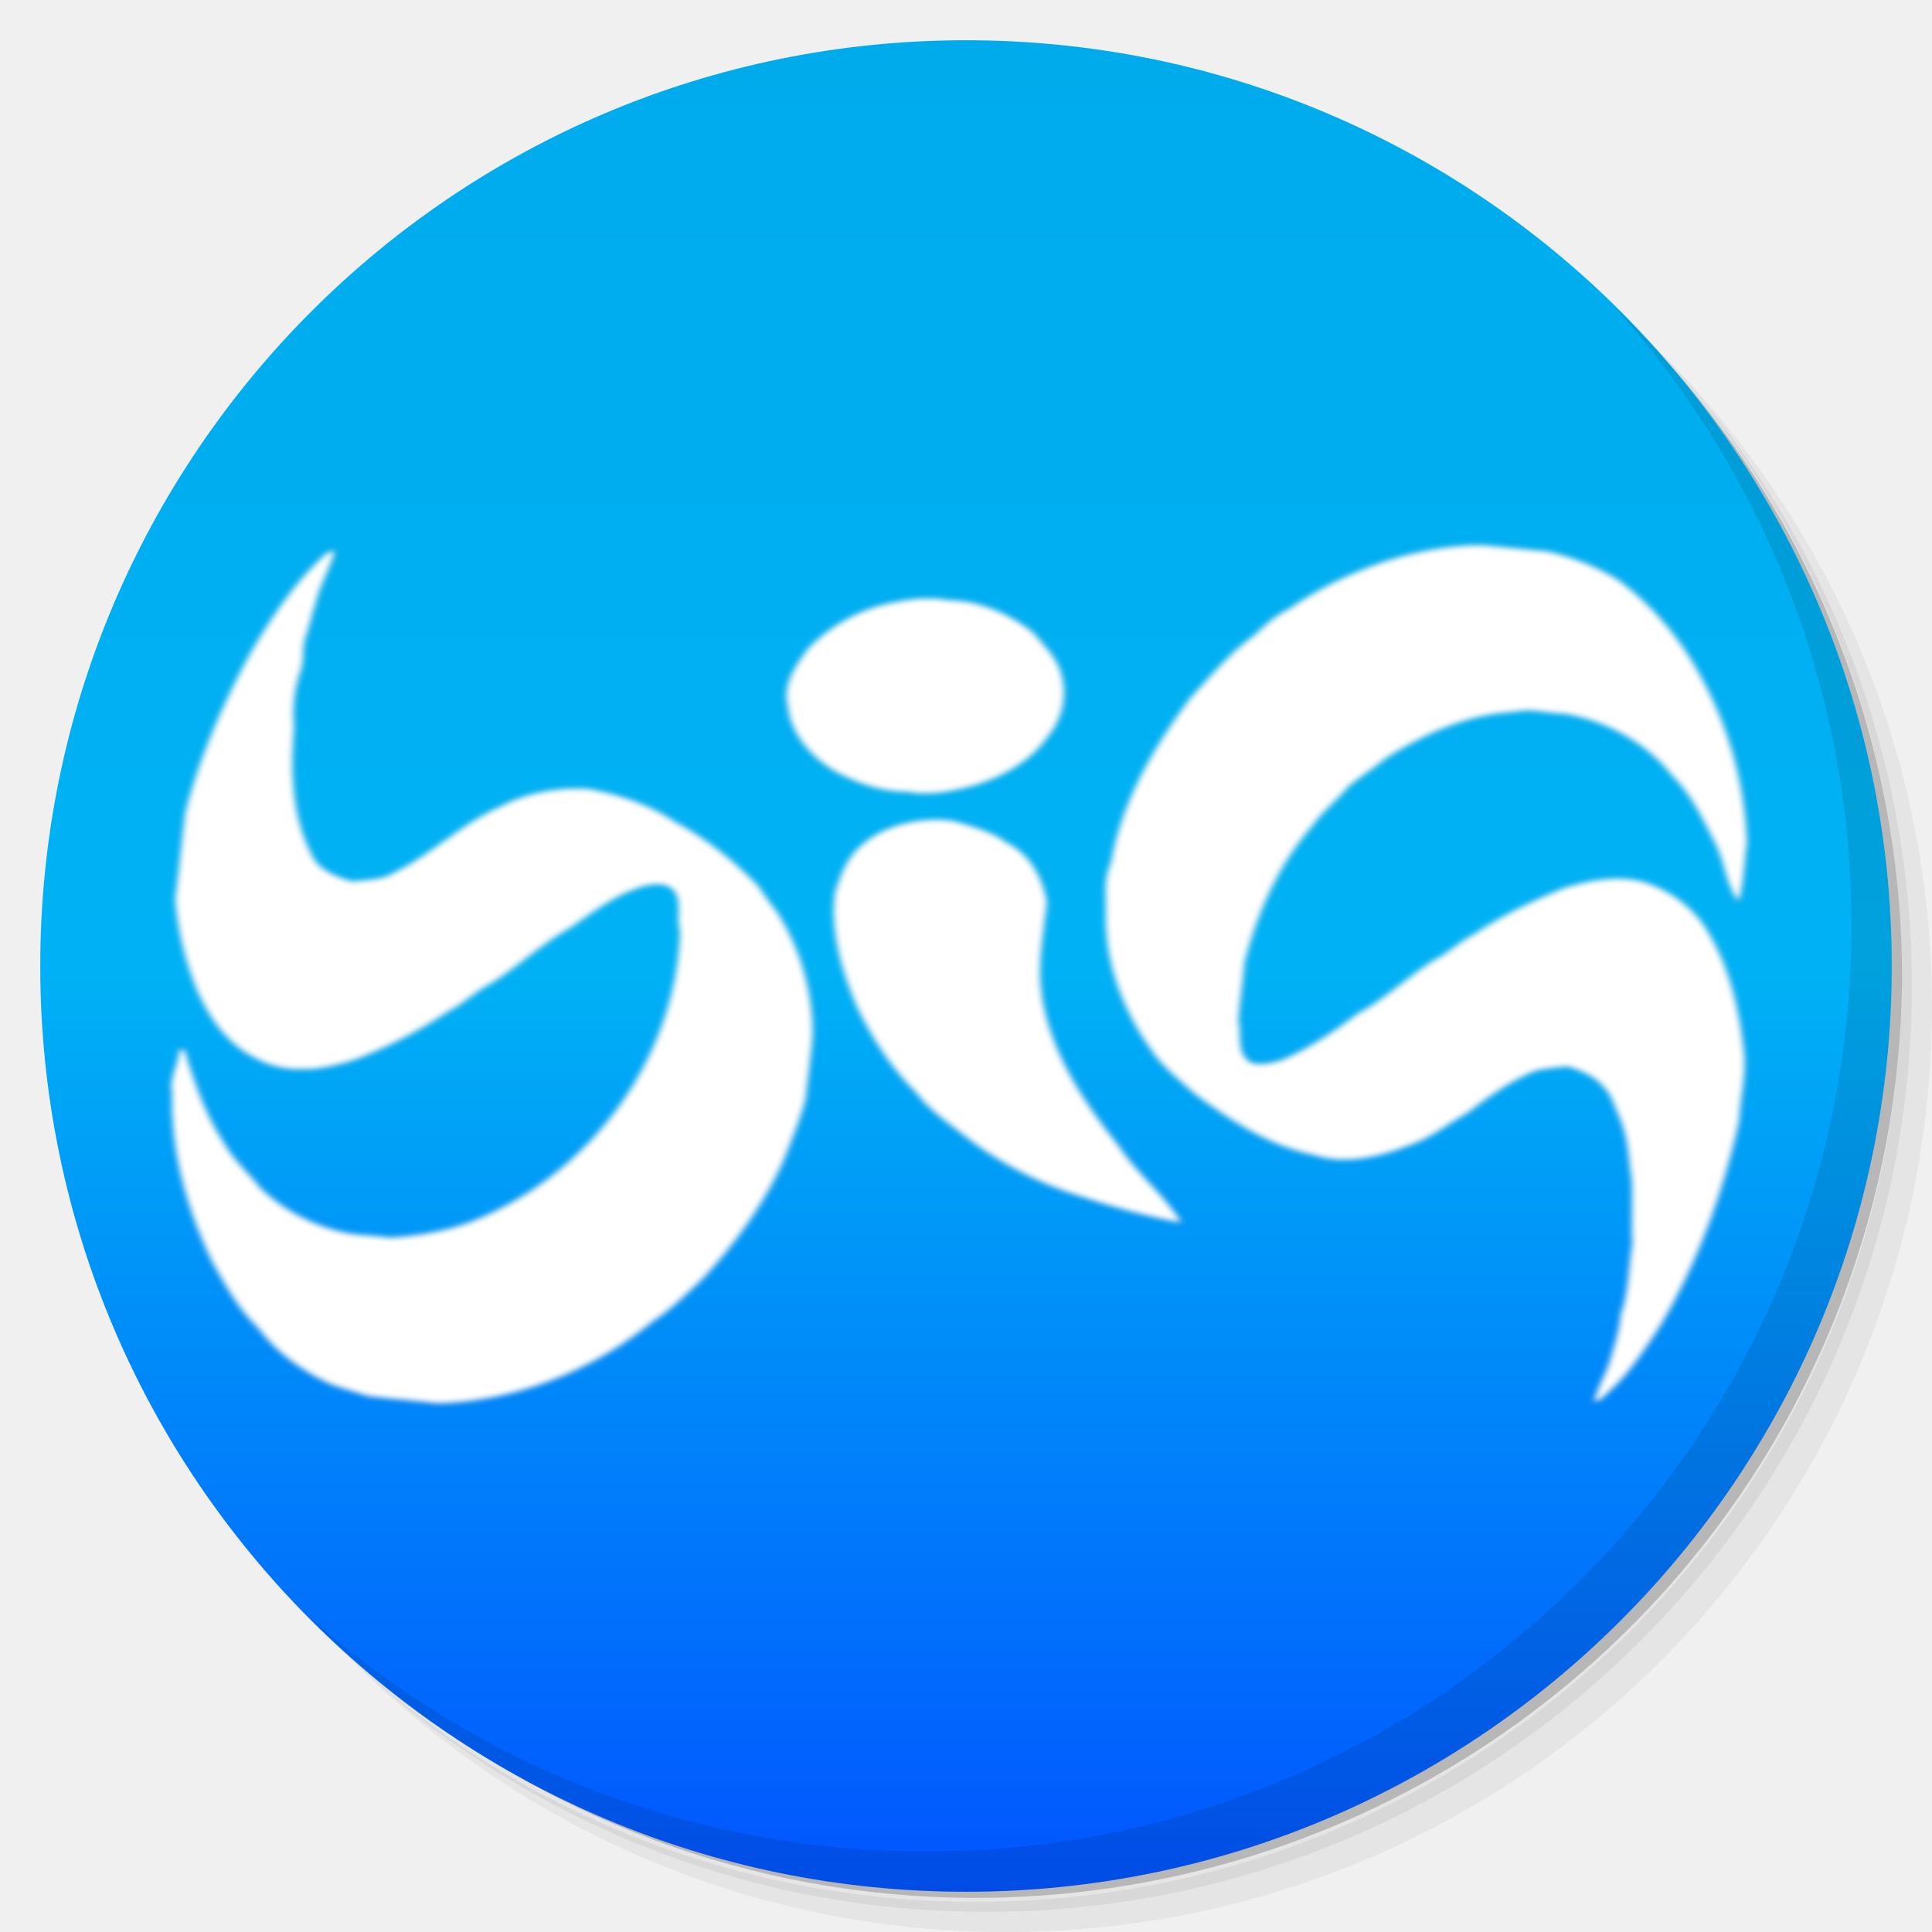
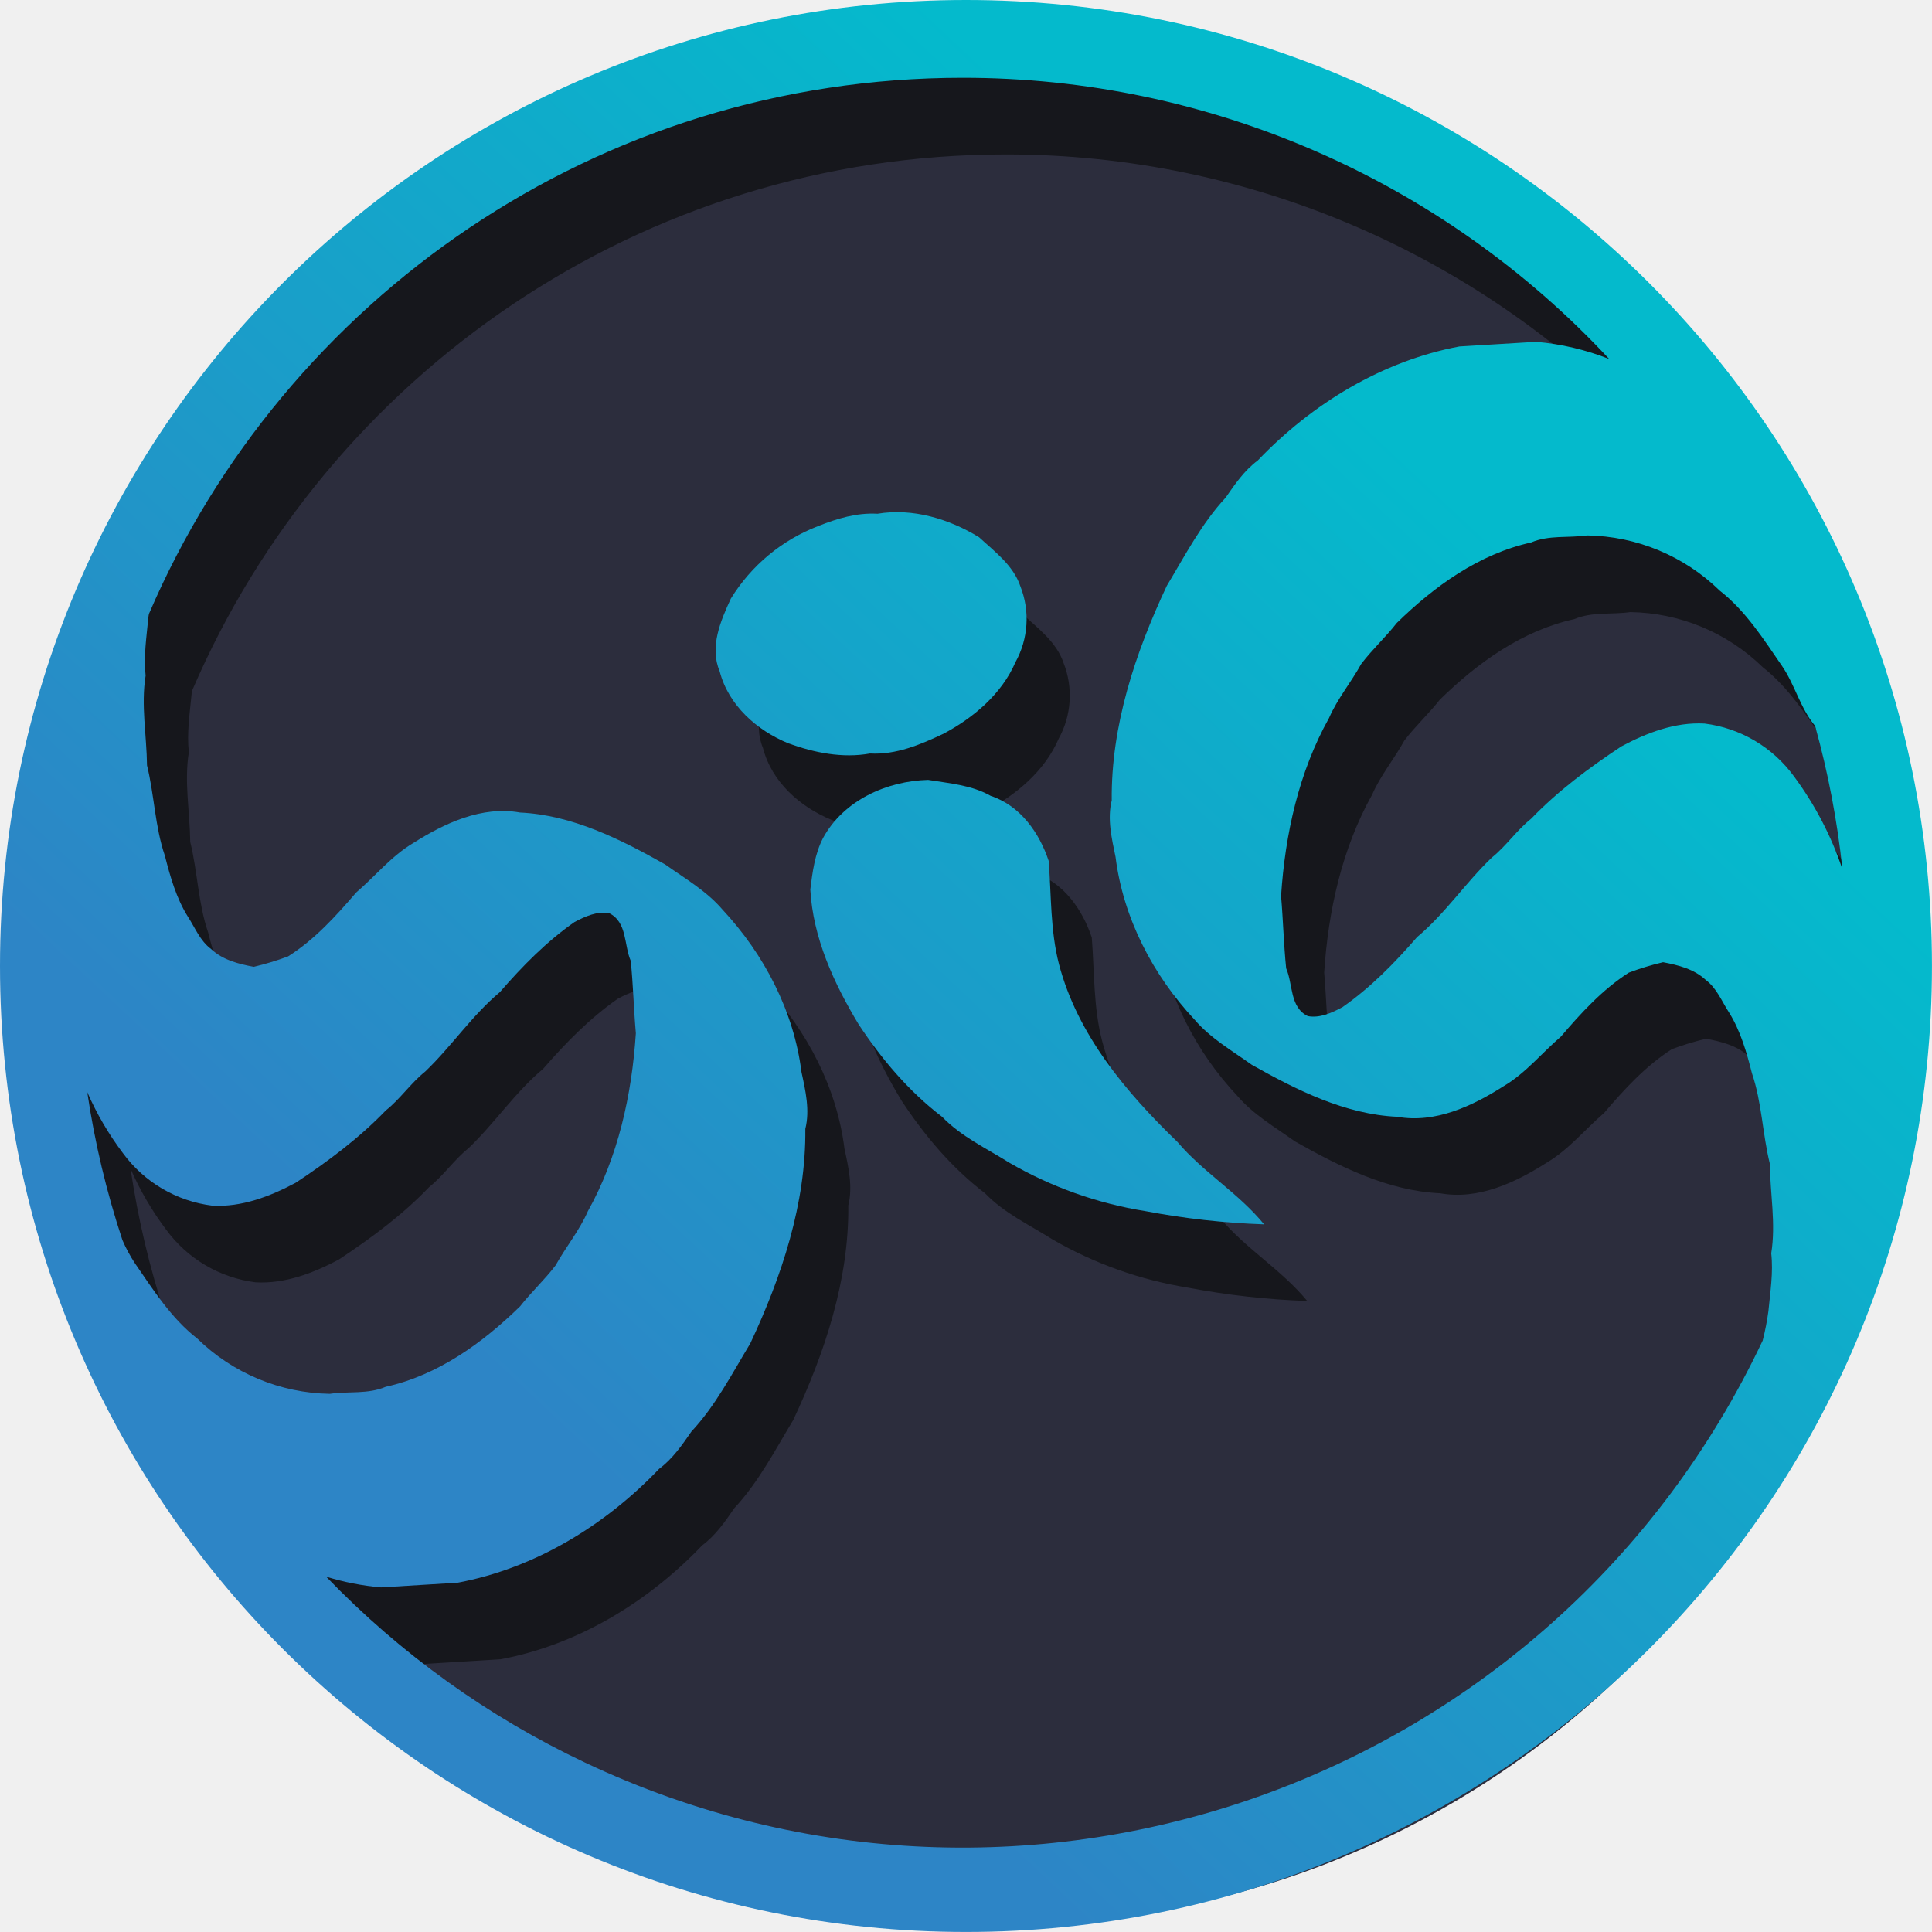
- <svg xmlns="http://www.w3.org/2000/svg" xmlns:xlink="http://www.w3.org/1999/xlink" viewBox="0 0 48 48" version="1.1" id="svg51">
-   <defs id="defs7">
-     <linearGradient y2="46.576" y1="1" gradientUnits="userSpaceOnUse" x2="24.203" x1="24" id="linearGradient208" spreadMethod="pad">
-       <stop offset="0" style="stop-color:#0154ff;stop-opacity:1;" id="stop206" />
-       <stop id="stop1070" style="stop-color:#00b2f5;stop-opacity:1;" offset="0.5" />
-       <stop style="stop-color:#00abec;stop-opacity:1" id="stop204" offset="1" />
+ <svg xmlns="http://www.w3.org/2000/svg" xmlns:xlink="http://www.w3.org/1999/xlink" viewBox="0 0 507.27 507.27">
+   <defs>
+     <style>.cls-1{fill:#16171c;stroke:#000;stroke-miterlimit:10;}.cls-2{fill:#2c2d3d;}.cls-3{fill:url(#linear-gradient);}.cls-4{fill:url(#linear-gradient-2);}.cls-5{fill:url(#linear-gradient-3);}</style>
+     <linearGradient id="linear-gradient" x1="70.74" y1="207.69" x2="304.39" y2="456.44" gradientTransform="matrix(1, 0, 0, -1, 16.81, 529.63)" gradientUnits="userSpaceOnUse">
+       <stop offset="0" stop-color="#2d85c6" />
+       <stop offset="1" stop-color="#04bacc" />
    </linearGradient>
-     <linearGradient y2="46.576" y1="1" gradientUnits="userSpaceOnUse" x2="24.203" x1="24" id="linearGradient200">
-       <stop offset="0" style="stop-color:#01b9ff;stop-opacity:1" id="stop198" />
-       <stop style="stop-color:#00abec;stop-opacity:1" id="stop196" offset="1" />
-     </linearGradient>
-     <linearGradient id="linearGradient4246" x1="24" x2="24.203" gradientUnits="userSpaceOnUse" y1="1" y2="46.576" xlink:href="#linearGradient208" spreadMethod="reflect">
-       <stop style="stop-color:#00abec;stop-opacity:1" id="stop2" />
-       <stop offset="1" style="stop-color:#01b9ff;stop-opacity:1" id="stop4" />
-     </linearGradient>
-     <filter id="filter4211">
-       <feGaussianBlur stdDeviation="0.938" id="feGaussianBlur4213" />
-     </filter>
-     <linearGradient xlink:href="#linearGradient208" id="linearGradient1060" x1="1" y1="24" x2="47" y2="24" gradientUnits="userSpaceOnUse" spreadMethod="pad" />
+     <linearGradient id="linear-gradient-2" x1="146.39" y1="136.63" x2="380.04" y2="385.38" xlink:href="#linear-gradient" />
+     <linearGradient id="linear-gradient-3" x1="127.32" y1="154.54" x2="360.97" y2="403.29" xlink:href="#linear-gradient" />
  </defs>
-   <g id="g15">
-     <path d="m 36.31 5 c 5.859 4.062 9.688 10.831 9.688 18.5 c 0 12.426 -10.07 22.5 -22.5 22.5 c -7.669 0 -14.438 -3.828 -18.5 -9.688 c 1.037 1.822 2.306 3.499 3.781 4.969 c 4.085 3.712 9.514 5.969 15.469 5.969 c 12.703 0 23 -10.298 23 -23 c 0 -5.954 -2.256 -11.384 -5.969 -15.469 c -1.469 -1.475 -3.147 -2.744 -4.969 -3.781 z m 4.969 3.781 c 3.854 4.113 6.219 9.637 6.219 15.719 c 0 12.703 -10.297 23 -23 23 c -6.081 0 -11.606 -2.364 -15.719 -6.219 c 4.16 4.144 9.883 6.719 16.219 6.719 c 12.703 0 23 -10.298 23 -23 c 0 -6.335 -2.575 -12.06 -6.719 -16.219 z" style="opacity:0.05" id="path9" />
-     <path d="m 41.28 8.781 c 3.712 4.085 5.969 9.514 5.969 15.469 c 0 12.703 -10.297 23 -23 23 c -5.954 0 -11.384 -2.256 -15.469 -5.969 c 4.113 3.854 9.637 6.219 15.719 6.219 c 12.703 0 23 -10.298 23 -23 c 0 -6.081 -2.364 -11.606 -6.219 -15.719 z" style="opacity:0.1" id="path11" />
-     <path d="m 31.25 2.375 c 8.615 3.154 14.75 11.417 14.75 21.13 c 0 12.426 -10.07 22.5 -22.5 22.5 c -9.708 0 -17.971 -6.135 -21.12 -14.75 a 23 23 0 0 0 44.875 -7 a 23 23 0 0 0 -16 -21.875 z" style="opacity:0.2" id="path13" />
-   </g>
-   <g transform="matrix(0,-1,1,0,0,48)" style="fill:url(#linearGradient4246);fill-opacity:1" id="g19">
-     <path d="M 24,1 C 36.703,1 47,11.297 47,24 47,36.703 36.703,47 24,47 11.297,47 1,36.703 1,24 1,11.297 11.297,1 24,1 Z" id="path17" style="fill-opacity:1.0;fill:url(#linearGradient1060);fill-rule:evenodd" />
-   </g>
-   <g id="g49">
-     <path d="m 40.03 7.531 c 3.712 4.084 5.969 9.514 5.969 15.469 0 12.703 -10.297 23 -23 23 c -5.954 0 -11.384 -2.256 -15.469 -5.969 4.178 4.291 10.01 6.969 16.469 6.969 c 12.703 0 23 -10.298 23 -23 0 -6.462 -2.677 -12.291 -6.969 -16.469 z" style="opacity:0.1" id="path47" />
-   </g>
-   <g id="g2402" transform="matrix(0.08439216,0,0,0.07762679,2.526093,10.77396)" style="fill:#ffffff;filter:url(#filter4211)">
-     <path id="path6" d="M 349.3,56.2 C 365.6,44 385.5,36 406,35.6 c 6.7,0.7 13.3,1.4 19.9,2.1 7.4,1.9 14.7,5 21,9.4 10,8.2 18,18.7 23.7,30.2 8.6,16.6 13.2,35.2 13.8,53.7 -0.9,6.3 -0.8,12.7 -2.5,18.8 -3.8,-5.3 -4,-12.3 -6.7,-18.1 -3.6,-7.7 -7,-15.8 -12.8,-22.1 -7.5,-10.4 -19.1,-17.6 -31.7,-19.9 -4.9,-0.1 -9.8,-1.8 -14.7,-0.6 -13.9,0.7 -26.8,7.1 -38,14.9 -3.5,3.2 -7.5,5.8 -10.9,9 -3.4,4.3 -7.6,7.9 -10.6,12.5 -10.1,12.6 -16.3,28 -20,43.7 -0.5,6.3 -1.4,12.5 -1.8,18.8 1.1,4.4 -0.8,10.1 3.5,13.2 3,1.1 6.3,0.2 9.3,-0.8 8,-3.8 15.3,-9.1 22.2,-14.8 8.2,-4.8 14.8,-11.9 22.6,-17.2 4.3,-2.4 7.6,-6 11.8,-8.3 8.1,-6 17.1,-10.6 26.3,-14.7 7.1,-2.4 14.9,-4 22.4,-2.3 8.9,2.6 16.6,9.1 20.7,17.4 6.4,12 8.9,25.6 10.2,38.9 0.3,6.9 -1.3,13.8 -1.6,20.7 -4.7,22.7 -12.1,45.2 -23.3,65.6 -4.3,7 -8.4,14.1 -14.1,20 -1.7,1.5 -3,3.8 -5.4,4.2 0.9,-4.5 3.4,-8.6 4.6,-13 1.3,-4.9 2.9,-9.7 3.2,-14.8 2.5,-7.4 2.3,-15.4 3.5,-23.1 -0.6,-8 0.6,-16.1 -0.7,-24 -0.5,-5.6 -1.1,-11.4 -3.3,-16.6 -1.4,-3.2 -2.1,-6.8 -4.6,-9.4 -2.5,-3.3 -6.4,-5 -10.2,-6.4 -3.1,0.2 -6.2,0.6 -9.3,1.2 -7.5,3.2 -14,8.3 -20.2,13.5 -5.6,3.4 -10.6,7.9 -16.8,10.3 -8.9,3.8 -19.2,6.7 -28.7,3.3 -13.3,-2.9 -24.7,-11.2 -35.1,-19.6 -4.5,-4.5 -9.5,-8.6 -12.8,-14.1 -8.8,-13.3 -14,-29.2 -13.3,-45.2 -0.2,-4.9 -0.5,-10.1 1.5,-14.7 3,-19.2 12.4,-36.9 23.4,-52.8 6,-7 11.6,-14.5 18.9,-20.1 3,-3.1 6,-6.2 9.9,-8.2 z" style="fill:#ffffff;stroke:#000000;stroke-width:0.094" />
-     <path id="path8" d="m 65.2,39.2 c 0.9,-1 2.1,-1.6 3.5,-1.9 -1.4,6 -4.6,11.4 -5.8,17.5 -1.2,3.4 -1.6,6.9 -2.8,10.2 -1.1,3.4 -0.4,7 -1.3,10.3 -2,6 -2.7,12.4 -2.1,18.7 -1.1,14.3 -0.8,29.4 6,42.4 2.5,3.8 7,5.7 11.3,6.9 4.1,-0.7 8.7,-0.3 12.3,-3 11.1,-5.9 19.6,-15.6 31.1,-21 7.7,-4.5 16.8,-6.1 25.6,-5.7 9.2,1.8 18.2,5 25.8,10.6 9.3,5.4 17.4,12.5 24.5,20.5 1.9,3.1 3.9,6.1 6,9.1 6.6,11.6 10,24.9 10.1,38.3 -0.5,6.9 -1.4,13.9 -2.1,20.8 -1.7,7 -4.3,13.7 -6.8,20.5 -5.8,13.6 -14.1,26.1 -23.7,37.3 -4.7,4.7 -9.1,9.7 -14.6,13.5 -17.3,15.5 -39.9,25.5 -63.2,26.2 -6.8,-0.9 -13.7,-1.4 -20.5,-2.3 -3.6,-1.3 -7.3,-2.3 -10.8,-3.7 C 59.1,300.2 51.3,294 45.9,286.1 40.1,280.1 36.4,272.6 32.6,265.3 25,248.3 20.2,229.7 20.7,211 c -1,-4.8 1.9,-9.1 2.1,-13.8 0.4,-0.1 1.2,-0.1 1.6,-0.1 2.8,10.3 6.1,20.6 11.6,29.8 2.7,5.4 7.2,9.6 10.7,14.4 7.2,7.6 16.7,12.9 27,14.8 3.8,0.5 7.5,0.6 11.3,1.2 8.2,-0.6 16.5,-2.1 24.2,-5.3 35.9,-15.6 60,-53.8 61,-92.6 -1.1,-4.1 0.5,-8.6 -1.3,-12.4 -2.2,-3.8 -7.1,-2.9 -10.6,-1.7 -7.6,2.7 -13.8,8 -20.2,12.8 -8.4,5.1 -15.2,12.2 -23.3,17.8 -4.6,2.5 -8.2,6.6 -12.8,9.1 -8.4,6.1 -17.4,11.2 -26.9,15.2 -9.3,3.4 -20.3,5.3 -29.3,0 C 37,195.7 31.6,187 28,178.1 24.5,168.8 22.3,158.9 21.6,149 c 1.1,-9.3 1.9,-18.6 3,-27.9 C 28.8,103.3 35.7,86.2 43.9,69.9 49.8,59 56.4,48.1 65.2,39.2 Z" style="fill:#ffffff;stroke:#000000;stroke-width:0.094" />
-     <path id="path10" d="m 233.5,53.9 c 5.1,-1.1 10.4,-1.8 15.7,-0.6 9.3,0 18.2,4.4 25.1,10.4 3.4,4.4 7.6,8.7 8.5,14.4 1.6,6.7 -0.3,13.9 -4.5,19.3 -4.9,7.6 -13.2,12.5 -21.6,15.3 -6.4,1.8 -13.1,3.4 -19.7,1.9 -7.3,0.1 -14.3,-2.6 -20.5,-6.1 -7.6,-4.7 -13.8,-12.4 -14.6,-21.5 -1.6,-6.7 2.4,-12.9 6,-18.2 6.7,-7.5 15.6,-13 25.6,-14.9 z" style="fill:#ffffff;stroke:#000000;stroke-width:0.094" />
-     <path id="path12" d="m 221.3,134.3 c 6.9,-8.8 18.8,-11.9 29.5,-10.4 5.3,1.8 11,3.2 15.4,6.8 7.2,3.8 10.9,11.6 12.1,19.2 -0.8,9 -2.6,18 -1.8,27 1.7,18.9 11.7,35.8 22.8,50.8 5.3,8.9 13.5,15.8 18.7,24.9 -10.2,-2 -20.2,-5 -29.9,-8.5 -12,-4 -23.2,-10.3 -32.9,-18.3 -5.3,-4.7 -11.3,-8.8 -15.3,-14.7 -7.5,-8 -13.1,-17.5 -17.5,-27.4 -4.6,-11.6 -8,-24.2 -6.6,-36.7 1.3,-4.4 2.7,-9 5.5,-12.7 z" style="fill:#ffffff;stroke:#000000;stroke-width:0.094" />
+   <g id="Layer_3" data-name="Layer 3">
+     <circle class="cls-1" cx="254.26" cy="255.58" r="250.81" />
+     <path class="cls-2" d="M465.22,177.57a50.89,50.89,0,0,0-34.8-14.49c-4.89.71-10-.15-14.71,1.85-13.69,3-25.45,11.51-35.28,21.13-2.94,3.75-6.48,7-9.33,10.75-2.66,4.84-6.24,9.12-8.45,14.19-7.94,14.2-11.54,30.53-12.6,46.74.55,6.37.69,12.68,1.34,19,1.83,4.19.89,10.17,5.67,12.54,3.17.59,6.3-.85,9.11-2.35,7.32-5.1,13.69-11.58,19.6-18.4,7.35-6.13,12.72-14.28,19.59-20.85,3.87-3.1,6.55-7.21,10.34-10.21,7.05-7.33,15.23-13.4,23.69-19,6.65-3.56,14.14-6.44,21.87-6a34.29,34.29,0,0,1,23.46,13.86,87.42,87.42,0,0,1,12.73,24.43,230.5,230.5,0,0,0-7.17-37.65c-3.85-4.57-5.3-10.81-8.66-15.71C476.76,190.35,472,182.87,465.22,177.57Z" transform="translate(-2.37 -2.37)" />
+     <path class="cls-2" d="M52.32,223.44c1.93,7.84,2.08,16.09,4.69,23.73,1.39,5.48,3,11.14,6,15.94,1.93,2.95,3.22,6.41,6.14,8.57,3,2.87,7.2,3.91,11.2,4.67a78.45,78.45,0,0,0,9-2.74c6.92-4.43,12.53-10.58,17.82-16.78,5-4.28,9.24-9.58,15-13,8.24-5.21,18-9.8,28-8,13.69.63,26.4,7,38.13,13.63,5.22,3.72,10.87,7,15.07,11.88C214.32,273.09,222.1,288,224.1,304c1.06,4.86,2.22,10,1,14.86.21,19.58-6.18,38.73-14.46,56.36-4.8,7.95-9.12,16.33-15.44,23.11-2.47,3.58-4.93,7.16-8.47,9.8-14.16,14.83-32.6,26.09-52.91,29.9l-20.12,1.23a70.76,70.76,0,0,1-14.42-2.82,232.34,232.34,0,0,0,68,48.82c116,54.78,254.43,5.16,309.21-110.82a67.7,67.7,0,0,0,1.5-7.71c.48-5.08,1.27-10.12.74-15.19,1.25-7.76-.28-15.68-.37-23.53-1.92-7.85-2.08-16.1-4.69-23.73-1.38-5.48-2.95-11.14-6-15.94-1.92-2.95-3.22-6.41-6.13-8.58-3-2.86-7.2-3.9-11.2-4.66a72.38,72.38,0,0,0-9,2.74c-6.92,4.43-12.53,10.58-17.83,16.78-5,4.29-9.24,9.59-15,13-8.25,5.26-18,9.86-28,8.06-13.7-.63-26.41-7-38.14-13.63-5.22-3.73-10.87-7-15.06-11.88-11-11.7-18.74-26.7-20.74-42.7-1-4.85-2.22-9.95-1-14.85-.21-19.58,6.18-38.73,14.47-56.36,4.79-7.95,9.11-16.34,15.43-23.12,2.47-3.58,4.93-7.16,8.47-9.79,14.17-14.84,32.61-26.1,52.91-29.91L417,112.25a67.25,67.25,0,0,1,19.21,4.51A231.63,231.63,0,0,0,266.43,42.92c-95.83,0-178.08,58-213.6,140.74a7.94,7.94,0,0,0-.16,1c-.48,5.09-1.27,10.12-.72,15.24C50.7,207.67,52.23,215.59,52.32,223.44Zm239.42,52.22c4.83,18.49,17.58,33.62,31.11,46.68,6.75,8,16,13.42,22.75,21.62a204.94,204.94,0,0,1-31.15-3.47,104.22,104.22,0,0,1-35.74-12.7c-6-3.79-12.65-6.87-17.65-12.06-8.78-6.7-15.94-15.21-21.94-24.31-6.5-10.76-12-22.72-12.67-35.37.56-4.59,1.19-9.39,3.35-13.53,5.39-9.9,16.7-15,27.58-15.25,5.57.91,11.44,1.35,16.44,4.2,7.78,2.57,12.76,9.71,15.21,17.06C289.74,257.61,289.45,266.85,291.74,275.66Zm-86.14-96a46.48,46.48,0,0,1,23-19.07c4.89-1.94,10-3.52,15.5-3.21,9.24-1.55,18.82,1.35,26.67,6.16,4.11,3.8,9,7.38,10.85,12.89a23.38,23.38,0,0,1-1.3,19.93c-3.61,8.36-11,14.61-18.92,18.79-6.06,2.86-12.45,5.56-19.26,5.17-7.23,1.31-14.64-.2-21.37-2.65-8.33-3.4-15.78-10-18.08-18.93C200,192.36,202.9,185.53,205.6,179.67Z" transform="translate(-2.37 -2.37)" />
+     <path class="cls-2" d="M46,325.24a79.35,79.35,0,0,1-9.35-16,230.85,230.85,0,0,0,9.24,38.87,41.77,41.77,0,0,0,3.23,6c4.86,7.06,9.59,14.54,16.4,19.83a51,51,0,0,0,34.81,14.52c4.88-.72,10,.15,14.7-1.85,13.7-3,25.45-11.52,35.28-21.13,3-3.76,6.49-7,9.33-10.76,2.67-4.83,6.24-9.11,8.45-14.18,7.94-14.2,11.54-30.53,12.6-46.75-.55-6.36-.69-12.67-1.34-19-1.82-4.19-.88-10.17-5.67-12.53-3.11-.59-6.29.85-9.11,2.34-7.31,5.11-13.69,11.59-19.59,18.4-7.35,6.14-12.73,14.29-19.6,20.85-3.87,3.1-6.55,7.21-10.34,10.21-7,7.32-15.22,13.39-23.68,19-6.66,3.55-14.14,6.44-21.88,6A34.4,34.4,0,0,1,46,325.24Z" transform="translate(-2.37 -2.37)" />
+     <path class="cls-3" d="M230.8,200.21c6.81.39,13.2-2.31,19.26-5.17,7.88-4.18,15.31-10.43,18.92-18.79a23.4,23.4,0,0,0,1.3-19.94c-1.85-5.51-6.74-9.09-10.85-12.89-7.86-4.81-17.43-7.71-26.67-6.16-5.47-.31-10.61,1.27-15.5,3.21a46.51,46.51,0,0,0-23,19.08c-2.7,5.86-5.64,12.69-2.93,19.08,2.3,8.91,9.75,15.53,18.08,18.93C216.16,200,223.57,201.52,230.8,200.21Z" transform="translate(-2.37 -2.37)" />
+     <path class="cls-4" d="M311.53,302.21C298,289.15,285.25,274,280.42,255.53c-2.29-8.81-2-18.05-2.71-27.13-2.45-7.35-7.43-14.49-15.21-17.06-5-2.85-10.87-3.29-16.44-4.2-10.88.29-22.19,5.36-27.58,15.25-2.16,4.14-2.79,8.94-3.35,13.53.69,12.65,6.17,24.61,12.67,35.38,6,9.1,13.16,17.61,21.94,24.31,5,5.19,11.61,8.26,17.65,12.05a104,104,0,0,0,35.74,12.71,204.8,204.8,0,0,0,31.15,3.47C327.57,315.63,318.28,310.18,311.53,302.21Z" transform="translate(-2.37 -2.37)" />
+     <path class="cls-5" d="M256,2.37C115.92,2.37,2.37,115.93,2.37,256S115.92,509.63,256,509.63,509.63,396.08,509.63,256,396.07,2.37,256,2.37ZM54.15,353.81c-6.81-5.29-11.54-12.76-16.4-19.82a39.89,39.89,0,0,1-3.23-6,230.85,230.85,0,0,1-9.24-38.87,78.89,78.89,0,0,0,9.35,16,34.33,34.33,0,0,0,23.48,13.81c7.74.44,15.22-2.45,21.88-6,8.46-5.6,16.63-11.68,23.68-19,3.79-3,6.47-7.1,10.34-10.21,6.87-6.56,12.25-14.7,19.6-20.85,5.9-6.81,12.28-13.29,19.59-18.4,2.82-1.49,6-2.92,9.11-2.34,4.78,2.37,3.85,8.34,5.67,12.53.64,6.33.78,12.65,1.34,19-1.06,16.22-4.67,32.55-12.61,46.75-2.21,5.08-5.78,9.36-8.45,14.18-2.83,3.75-6.38,7-9.33,10.77-9.83,9.6-21.58,18.11-35.28,21.13-4.66,2-9.82,1.13-14.69,1.85A51,51,0,0,1,54.15,353.81Zm412.54-7.18a69.06,69.06,0,0,1-1.5,7.71C410.4,470.33,272,520,156,465.17a232.11,232.11,0,0,1-68-48.83,69.34,69.34,0,0,0,14.41,2.82l20.13-1.23c20.31-3.81,38.75-15.07,52.9-29.9,3.54-2.64,6-6.22,8.47-9.79,6.33-6.78,10.64-15.16,15.45-23.12,8.27-17.63,14.66-36.78,14.46-56.35,1.22-4.9.06-10-1-14.86-2-16-9.78-30.94-20.73-42.69-4.2-4.92-9.85-8.16-15.07-11.88-11.73-6.62-24.44-13-38.13-13.63-10-1.8-19.76,2.79-28,8-5.76,3.42-10,8.72-15,13C90.56,242.91,85,249.06,78,253.49a77,77,0,0,1-9,2.73c-4-.75-8.17-1.8-11.2-4.67-2.92-2.16-4.21-5.61-6.14-8.56-3-4.8-4.61-10.47-6-15.94-2.61-7.64-2.76-15.89-4.69-23.73-.09-7.85-1.62-15.77-.37-23.54-.55-5.12.24-10.15.72-15.24a7.94,7.94,0,0,1,.16-1C77,80.83,159.28,22.79,255.11,22.79A231.67,231.67,0,0,1,424.88,96.63a67.92,67.92,0,0,0-19.21-4.51l-20.12,1.22c-20.3,3.81-38.74,15.07-52.91,29.91-3.54,2.63-6,6.22-8.47,9.79-6.32,6.78-10.64,15.17-15.43,23.12-8.29,17.63-14.68,36.78-14.47,56.36-1.22,4.9,0,10,1,14.85,2,16,9.78,31,20.74,42.71,4.19,4.91,9.84,8.14,15.06,11.88,11.73,6.6,24.44,13,38.14,13.63,10,1.79,19.75-2.8,28-8.06,5.76-3.41,10-8.71,15-13,5.29-6.2,10.91-12.35,17.82-16.78a72.9,72.9,0,0,1,9-2.74c4,.76,8.16,1.8,11.2,4.65,2.92,2.18,4.21,5.64,6.14,8.58,3,4.8,4.61,10.46,6,15.94,2.6,7.63,2.76,15.88,4.69,23.73.09,7.86,1.62,15.77.37,23.53C468,336.52,467.17,341.56,466.69,346.63ZM449.94,192.35c-7.73-.44-15.22,2.44-21.87,6-8.46,5.6-16.64,11.67-23.69,19-3.79,3-6.47,7.11-10.34,10.21-6.87,6.57-12.24,14.72-19.59,20.85-5.91,6.82-12.28,13.3-19.6,18.4-2.81,1.5-5.94,2.94-9.11,2.35-4.78-2.37-3.84-8.35-5.67-12.54-.65-6.32-.79-12.63-1.34-19,1.06-16.21,4.66-32.54,12.6-46.74,2.21-5.08,5.79-9.36,8.45-14.19,2.85-3.75,6.39-7,9.33-10.75,9.83-9.62,21.59-18.12,35.28-21.14,4.67-2,9.82-1.14,14.71-1.85a51,51,0,0,1,34.8,14.49c6.82,5.31,11.54,12.78,16.39,19.83,3.36,4.9,4.81,11.14,8.67,15.72a232.73,232.73,0,0,1,7.17,37.64,87.76,87.76,0,0,0-12.73-24.42A34.33,34.33,0,0,0,449.94,192.35Z" transform="translate(-2.37 -2.37)" />
  </g>
</svg>
